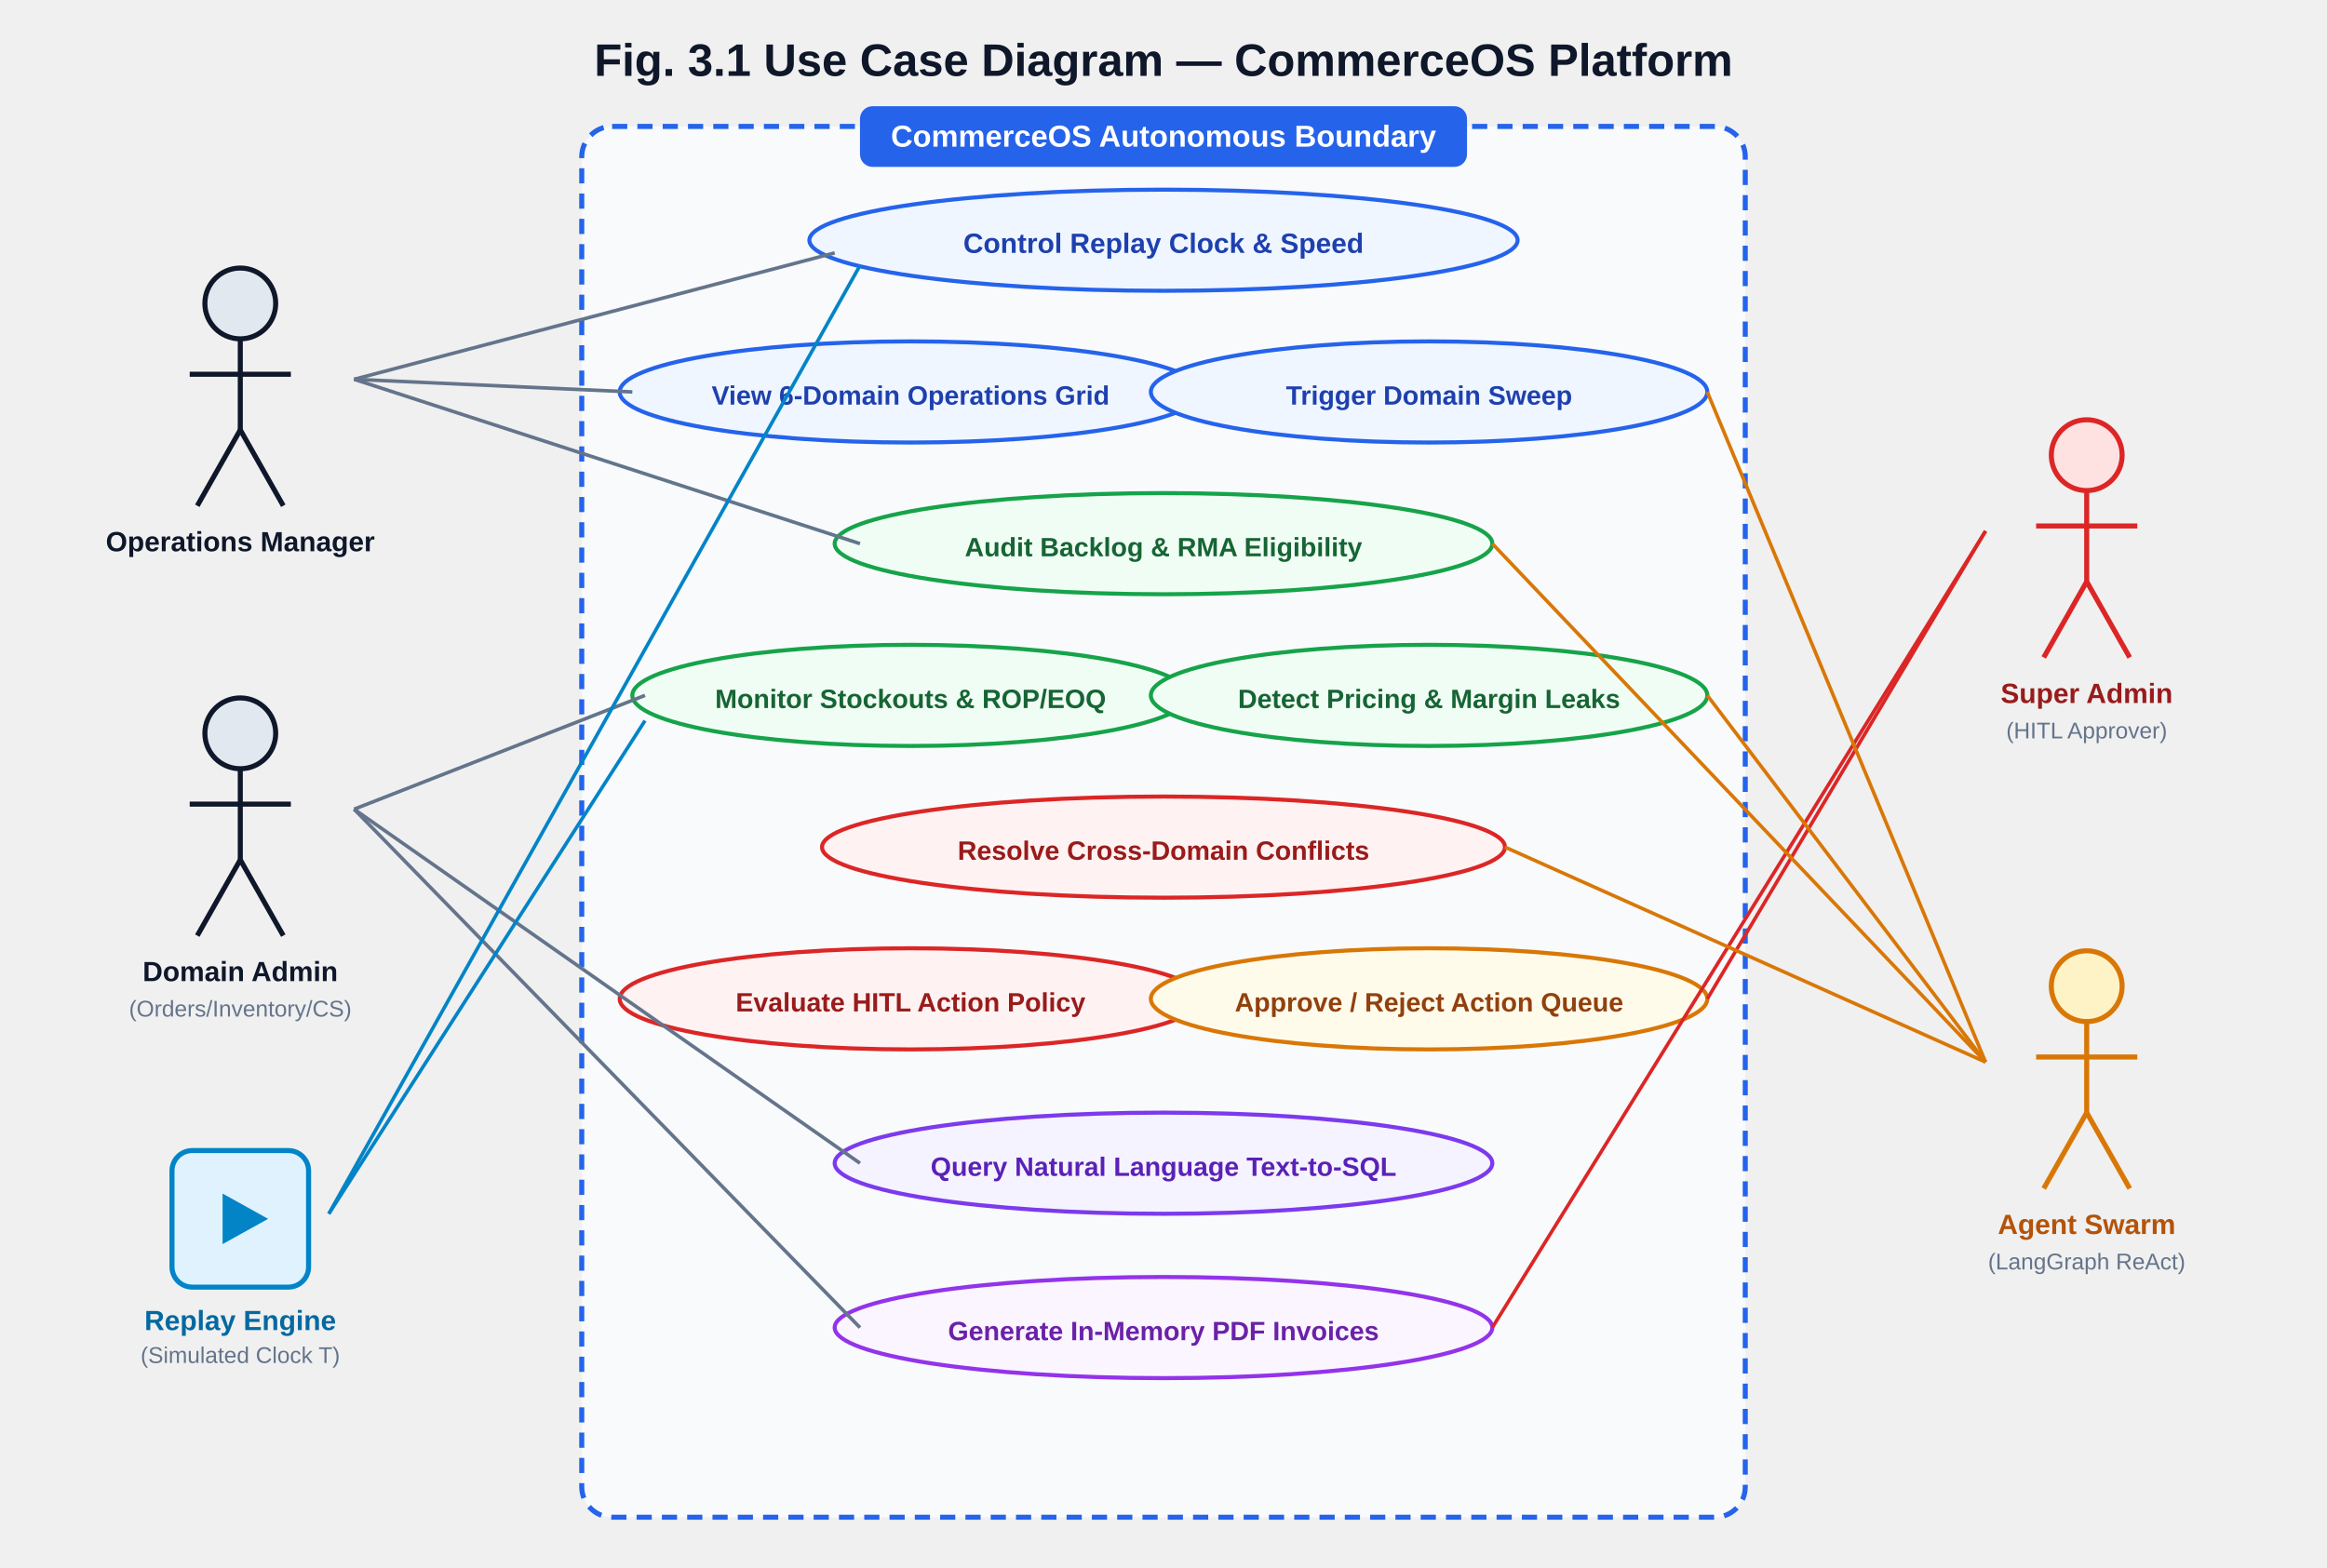
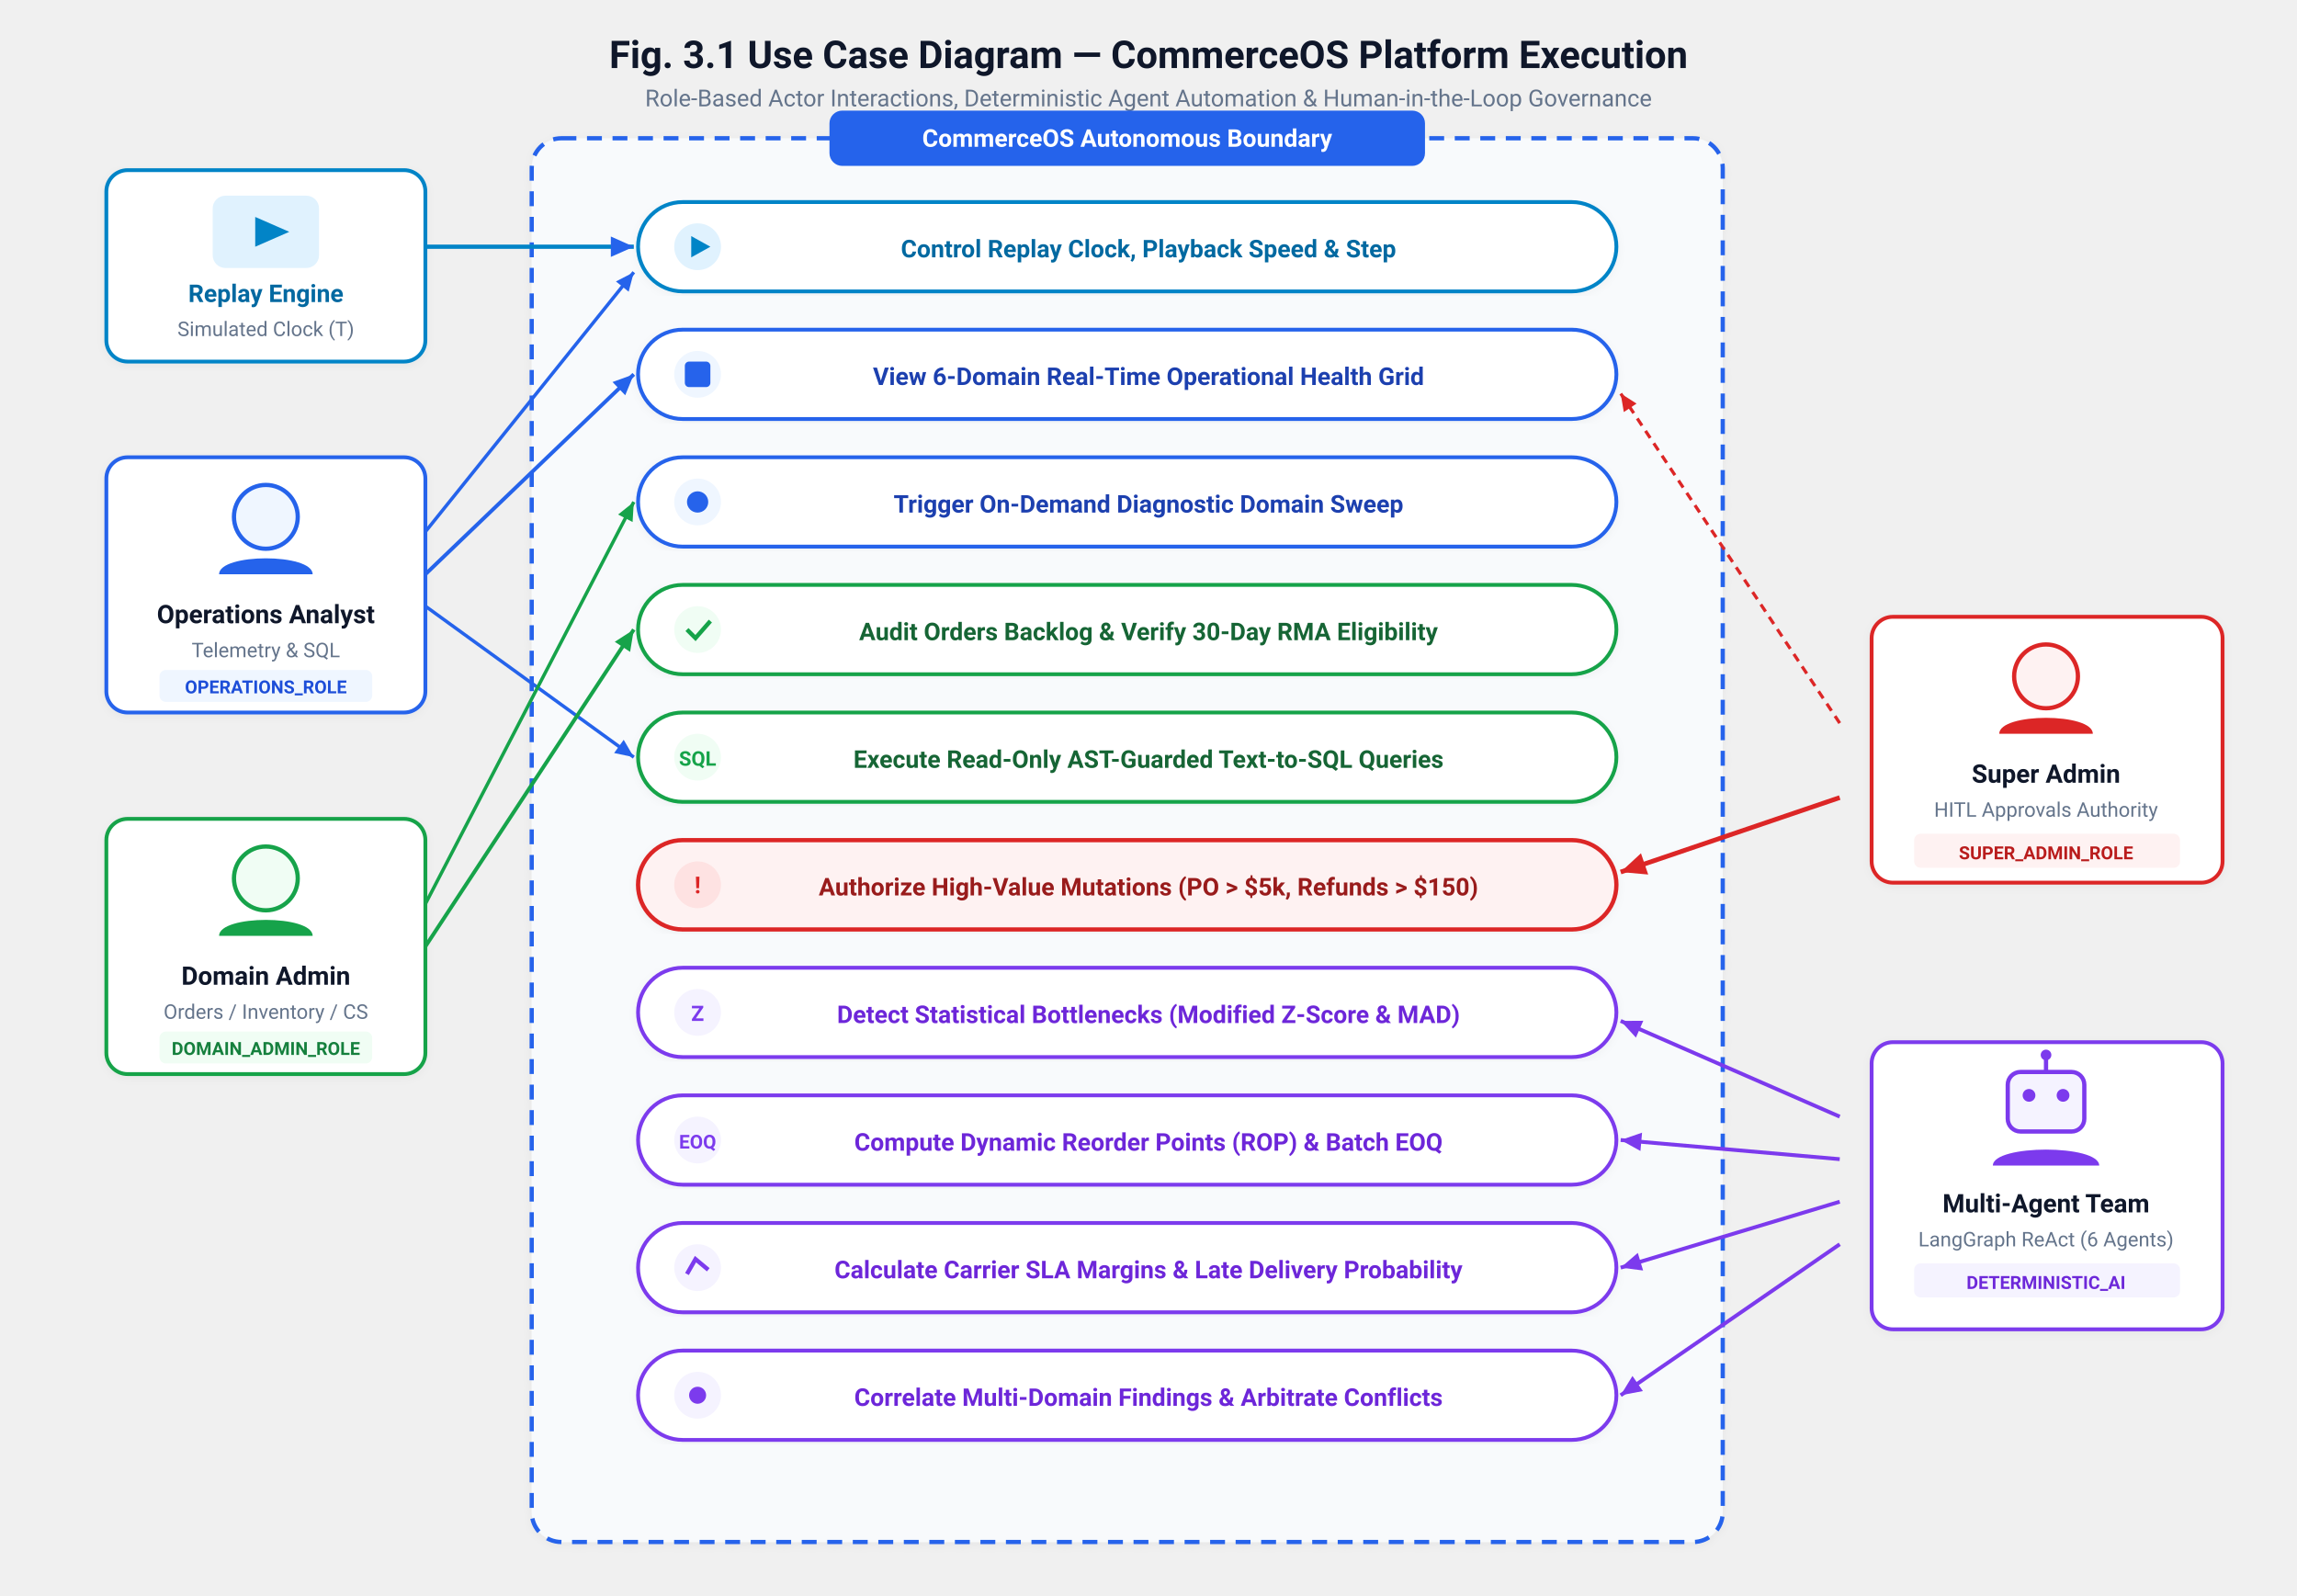
- <svg xmlns="http://www.w3.org/2000/svg" viewBox="0 0 920 620" width="100%" height="100%" style="background:#ffffff; font-family:'Segoe UI', Arial, sans-serif;">
+ <svg xmlns="http://www.w3.org/2000/svg" viewBox="0 0 1080 750" width="100%" height="100%" style="background:#ffffff; font-family:'Segoe UI', -apple-system, BlinkMacSystemFont, Roboto, sans-serif;">
  <defs>
-     <marker id="ar" viewBox="0 0 10 10" refX="10" refY="5" markerWidth="6" markerHeight="6" orient="auto-start-reverse">
-       <path d="M 0 0 L 10 5 L 0 10 z" fill="#475569" />
+     <filter id="ucShadow" x="-3%" y="-3%" width="106%" height="108%">
+       <feDropShadow dx="0" dy="3" stdDeviation="5" flood-color="#0f172a" flood-opacity="0.07" />
+       <feDropShadow dx="0" dy="1" stdDeviation="2" flood-color="#0f172a" flood-opacity="0.04" />
+     </filter>
+     <marker id="uc_arr_slate" viewBox="0 0 10 10" refX="9" refY="5" markerWidth="6" markerHeight="6" orient="auto">
+       <path d="M 0 1 L 9 5 L 0 9 z" fill="#475569" />
+     </marker>
+     <marker id="uc_arr_blue" viewBox="0 0 10 10" refX="9" refY="5" markerWidth="6" markerHeight="6" orient="auto">
+       <path d="M 0 1 L 9 5 L 0 9 z" fill="#2563eb" />
+     </marker>
+     <marker id="uc_arr_green" viewBox="0 0 10 10" refX="9" refY="5" markerWidth="6" markerHeight="6" orient="auto">
+       <path d="M 0 1 L 9 5 L 0 9 z" fill="#16a34a" />
+     </marker>
+     <marker id="uc_arr_red" viewBox="0 0 10 10" refX="9" refY="5" markerWidth="6" markerHeight="6" orient="auto">
+       <path d="M 0 1 L 9 5 L 0 9 z" fill="#dc2626" />
+     </marker>
+     <marker id="uc_arr_purple" viewBox="0 0 10 10" refX="9" refY="5" markerWidth="6" markerHeight="6" orient="auto">
+       <path d="M 0 1 L 9 5 L 0 9 z" fill="#7c3aed" />
    </marker>
  </defs>
-   <text x="460" y="30" text-anchor="middle" font-size="18" font-weight="bold" fill="#0f172a">Fig. 3.1 Use Case Diagram — CommerceOS Platform</text>
-   <rect x="230" y="50" width="460" height="550" rx="12" fill="#f8fafc" stroke="#2563eb" stroke-width="2" stroke-dasharray="6,4" />
-   <rect x="340" y="42" width="240" height="24" rx="5" fill="#2563eb" />
-   <text x="460" y="58" text-anchor="middle" font-size="12" font-weight="bold" fill="#ffffff">CommerceOS Autonomous Boundary</text>
-   <g transform="translate(60, 100)">
-     <circle cx="35" cy="20" r="14" fill="#e2e8f0" stroke="#0f172a" stroke-width="2" />
-     <line x1="35" y1="34" x2="35" y2="70" stroke="#0f172a" stroke-width="2" />
-     <line x1="15" y1="48" x2="55" y2="48" stroke="#0f172a" stroke-width="2" />
-     <line x1="35" y1="70" x2="18" y2="100" stroke="#0f172a" stroke-width="2" />
-     <line x1="35" y1="70" x2="52" y2="100" stroke="#0f172a" stroke-width="2" />
-     <text x="35" y="118" text-anchor="middle" font-size="11" font-weight="bold" fill="#0f172a">Operations Manager</text>
+   <text x="540" y="32" text-anchor="middle" font-size="18" font-weight="700" fill="#0f172a">Fig. 3.1 Use Case Diagram — CommerceOS Platform Execution</text>
+   <text x="540" y="50" text-anchor="middle" font-size="11" fill="#64748b">Role-Based Actor Interactions, Deterministic Agent Automation &amp; Human-in-the-Loop Governance</text>
+   <rect x="250" y="65" width="560" height="660" rx="14" fill="#f8fafc" stroke="#2563eb" stroke-width="2" stroke-dasharray="7,5" filter="url(#ucShadow)" />
+   <g transform="translate(390, 52)">
+     <rect x="0" y="0" width="280" height="26" rx="6" fill="#2563eb" />
+     <text x="140" y="17" text-anchor="middle" font-size="11.5" font-weight="700" fill="#ffffff">CommerceOS Autonomous Boundary</text>
  </g>
-   <g transform="translate(60, 270)">
-     <circle cx="35" cy="20" r="14" fill="#e2e8f0" stroke="#0f172a" stroke-width="2" />
-     <line x1="35" y1="34" x2="35" y2="70" stroke="#0f172a" stroke-width="2" />
-     <line x1="15" y1="48" x2="55" y2="48" stroke="#0f172a" stroke-width="2" />
-     <line x1="35" y1="70" x2="18" y2="100" stroke="#0f172a" stroke-width="2" />
-     <line x1="35" y1="70" x2="52" y2="100" stroke="#0f172a" stroke-width="2" />
-     <text x="35" y="118" text-anchor="middle" font-size="11" font-weight="bold" fill="#0f172a">Domain Admin</text>
-     <text x="35" y="132" text-anchor="middle" font-size="9" fill="#64748b">(Orders/Inventory/CS)</text>
+   <g transform="translate(35, 80)">
+     <rect x="15" y="0" width="150" height="90" rx="10" fill="#ffffff" stroke="#0284c7" stroke-width="1.8" filter="url(#ucShadow)" />
+     <rect x="65" y="12" width="50" height="34" rx="6" fill="#e0f2fe" />
+     <polygon points="85,22 101,29 85,36" fill="#0284c7" />
+     <text x="90" y="62" text-anchor="middle" font-size="11.5" font-weight="700" fill="#0369a1">Replay Engine</text>
+     <text x="90" y="78" text-anchor="middle" font-size="9.5" fill="#64748b">Simulated Clock (T)</text>
  </g>
-   <g transform="translate(60, 440)">
-     <rect x="8" y="15" width="54" height="54" rx="8" fill="#e0f2fe" stroke="#0284c7" stroke-width="2" />
-     <polygon points="28,32 46,42 28,52" fill="#0284c7" />
-     <text x="35" y="86" text-anchor="middle" font-size="11" font-weight="bold" fill="#0369a1">Replay Engine</text>
-     <text x="35" y="99" text-anchor="middle" font-size="9" fill="#64748b">(Simulated Clock T)</text>
+   <g transform="translate(35, 215)">
+     <rect x="15" y="0" width="150" height="120" rx="10" fill="#ffffff" stroke="#2563eb" stroke-width="1.8" filter="url(#ucShadow)" />
+     <circle cx="90" cy="28" r="15" fill="#eff6ff" stroke="#2563eb" stroke-width="2" />
+     <path d="M 68 55 C 68 45, 112 45, 112 55 Z" fill="#2563eb" />
+     <text x="90" y="78" text-anchor="middle" font-size="12" font-weight="700" fill="#0f172a">Operations Analyst</text>
+     <text x="90" y="94" text-anchor="middle" font-size="9.5" fill="#64748b">Telemetry &amp; SQL</text>
+     <rect x="40" y="100" width="100" height="15" rx="3" fill="#eff6ff" />
+     <text x="90" y="111" text-anchor="middle" font-size="8.5" font-weight="600" fill="#1d4ed8">OPERATIONS_ROLE</text>
  </g>
-   <g transform="translate(790, 160)">
-     <circle cx="35" cy="20" r="14" fill="#fee2e2" stroke="#dc2626" stroke-width="2" />
-     <line x1="35" y1="34" x2="35" y2="70" stroke="#dc2626" stroke-width="2" />
-     <line x1="15" y1="48" x2="55" y2="48" stroke="#dc2626" stroke-width="2" />
-     <line x1="35" y1="70" x2="18" y2="100" stroke="#dc2626" stroke-width="2" />
-     <line x1="35" y1="70" x2="52" y2="100" stroke="#dc2626" stroke-width="2" />
-     <text x="35" y="118" text-anchor="middle" font-size="11" font-weight="bold" fill="#991b1b">Super Admin</text>
-     <text x="35" y="132" text-anchor="middle" font-size="9" fill="#64748b">(HITL Approver)</text>
+   <g transform="translate(35, 385)">
+     <rect x="15" y="0" width="150" height="120" rx="10" fill="#ffffff" stroke="#16a34a" stroke-width="1.8" filter="url(#ucShadow)" />
+     <circle cx="90" cy="28" r="15" fill="#f0fdf4" stroke="#16a34a" stroke-width="2" />
+     <path d="M 68 55 C 68 45, 112 45, 112 55 Z" fill="#16a34a" />
+     <text x="90" y="78" text-anchor="middle" font-size="12" font-weight="700" fill="#0f172a">Domain Admin</text>
+     <text x="90" y="94" text-anchor="middle" font-size="9.5" fill="#64748b">Orders / Inventory / CS</text>
+     <rect x="40" y="100" width="100" height="15" rx="3" fill="#f0fdf4" />
+     <text x="90" y="111" text-anchor="middle" font-size="8.5" font-weight="600" fill="#15803d">DOMAIN_ADMIN_ROLE</text>
  </g>
-   <g transform="translate(790, 370)">
-     <circle cx="35" cy="20" r="14" fill="#fef3c7" stroke="#d97706" stroke-width="2" />
-     <line x1="35" y1="34" x2="35" y2="70" stroke="#d97706" stroke-width="2" />
-     <line x1="15" y1="48" x2="55" y2="48" stroke="#d97706" stroke-width="2" />
-     <line x1="35" y1="70" x2="18" y2="100" stroke="#d97706" stroke-width="2" />
-     <line x1="35" y1="70" x2="52" y2="100" stroke="#d97706" stroke-width="2" />
-     <text x="35" y="118" text-anchor="middle" font-size="11" font-weight="bold" fill="#b45309">Agent Swarm</text>
-     <text x="35" y="132" text-anchor="middle" font-size="9" fill="#64748b">(LangGraph ReAct)</text>
+   <g transform="translate(865, 290)">
+     <rect x="15" y="0" width="165" height="125" rx="10" fill="#ffffff" stroke="#dc2626" stroke-width="1.8" filter="url(#ucShadow)" />
+     <circle cx="97" cy="28" r="15" fill="#fef2f2" stroke="#dc2626" stroke-width="2" />
+     <path d="M 75 55 C 75 45, 119 45, 119 55 Z" fill="#dc2626" />
+     <text x="97" y="78" text-anchor="middle" font-size="12" font-weight="700" fill="#0f172a">Super Admin</text>
+     <text x="97" y="94" text-anchor="middle" font-size="9.5" fill="#64748b">HITL Approvals Authority</text>
+     <rect x="35" y="102" width="125" height="16" rx="3" fill="#fef2f2" />
+     <text x="97" y="114" text-anchor="middle" font-size="8.5" font-weight="700" fill="#b91c1c">SUPER_ADMIN_ROLE</text>
  </g>
-   <ellipse cx="460" cy="95" rx="140" ry="20" fill="#eff6ff" stroke="#2563eb" stroke-width="1.6" />
-   <text x="460" y="100" text-anchor="middle" font-size="11" font-weight="600" fill="#1e40af">Control Replay Clock &amp; Speed</text>
-   <ellipse cx="360" cy="155" rx="115" ry="20" fill="#eff6ff" stroke="#2563eb" stroke-width="1.6" />
-   <text x="360" y="160" text-anchor="middle" font-size="10.5" font-weight="600" fill="#1e40af">View 6-Domain Operations Grid</text>
-   <ellipse cx="565" cy="155" rx="110" ry="20" fill="#eff6ff" stroke="#2563eb" stroke-width="1.6" />
-   <text x="565" y="160" text-anchor="middle" font-size="10.5" font-weight="600" fill="#1e40af">Trigger Domain Sweep</text>
-   <ellipse cx="460" cy="215" rx="130" ry="20" fill="#f0fdf4" stroke="#16a34a" stroke-width="1.6" />
-   <text x="460" y="220" text-anchor="middle" font-size="10.5" font-weight="600" fill="#166534">Audit Backlog &amp; RMA Eligibility</text>
-   <ellipse cx="360" cy="275" rx="110" ry="20" fill="#f0fdf4" stroke="#16a34a" stroke-width="1.6" />
-   <text x="360" y="280" text-anchor="middle" font-size="10.5" font-weight="600" fill="#166534">Monitor Stockouts &amp; ROP/EOQ</text>
-   <ellipse cx="565" cy="275" rx="110" ry="20" fill="#f0fdf4" stroke="#16a34a" stroke-width="1.6" />
-   <text x="565" y="280" text-anchor="middle" font-size="10.5" font-weight="600" fill="#166534">Detect Pricing &amp; Margin Leaks</text>
-   <ellipse cx="460" cy="335" rx="135" ry="20" fill="#fef2f2" stroke="#dc2626" stroke-width="1.6" />
-   <text x="460" y="340" text-anchor="middle" font-size="10.5" font-weight="600" fill="#991b1b">Resolve Cross-Domain Conflicts</text>
-   <ellipse cx="360" cy="395" rx="115" ry="20" fill="#fef2f2" stroke="#dc2626" stroke-width="1.6" />
-   <text x="360" y="400" text-anchor="middle" font-size="10.5" font-weight="600" fill="#991b1b">Evaluate HITL Action Policy</text>
-   <ellipse cx="565" cy="395" rx="110" ry="20" fill="#fffbeb" stroke="#d97706" stroke-width="1.6" />
-   <text x="565" y="400" text-anchor="middle" font-size="10.5" font-weight="600" fill="#92400e">Approve / Reject Action Queue</text>
-   <ellipse cx="460" cy="460" rx="130" ry="20" fill="#f5f3ff" stroke="#7c3aed" stroke-width="1.6" />
-   <text x="460" y="465" text-anchor="middle" font-size="10.5" font-weight="600" fill="#5b21b6">Query Natural Language Text-to-SQL</text>
-   <ellipse cx="460" cy="525" rx="130" ry="20" fill="#faf5ff" stroke="#9333ea" stroke-width="1.6" />
-   <text x="460" y="530" text-anchor="middle" font-size="10.5" font-weight="600" fill="#6b21a8">Generate In-Memory PDF Invoices</text>
-   <line x1="140" y1="150" x2="330" y2="100" stroke="#64748b" stroke-width="1.4" />
-   <line x1="140" y1="150" x2="250" y2="155" stroke="#64748b" stroke-width="1.4" />
-   <line x1="140" y1="150" x2="340" y2="215" stroke="#64748b" stroke-width="1.4" />
-   <line x1="140" y1="320" x2="255" y2="275" stroke="#64748b" stroke-width="1.4" />
-   <line x1="140" y1="320" x2="340" y2="460" stroke="#64748b" stroke-width="1.4" />
-   <line x1="140" y1="320" x2="340" y2="525" stroke="#64748b" stroke-width="1.4" />
-   <line x1="130" y1="480" x2="340" y2="105" stroke="#0284c7" stroke-width="1.4" />
-   <line x1="130" y1="480" x2="255" y2="285" stroke="#0284c7" stroke-width="1.4" />
-   <line x1="785" y1="210" x2="675" y2="395" stroke="#dc2626" stroke-width="1.4" />
-   <line x1="785" y1="210" x2="590" y2="525" stroke="#dc2626" stroke-width="1.4" />
-   <line x1="785" y1="420" x2="595" y2="335" stroke="#d97706" stroke-width="1.4" />
-   <line x1="785" y1="420" x2="675" y2="275" stroke="#d97706" stroke-width="1.4" />
-   <line x1="785" y1="420" x2="590" y2="215" stroke="#d97706" stroke-width="1.4" />
-   <line x1="785" y1="420" x2="675" y2="155" stroke="#d97706" stroke-width="1.4" />
+   <g transform="translate(865, 490)">
+     <rect x="15" y="0" width="165" height="135" rx="10" fill="#ffffff" stroke="#7c3aed" stroke-width="1.8" filter="url(#ucShadow)" />
+     <rect x="79" y="14" width="36" height="28" rx="6" fill="#f5f3ff" stroke="#7c3aed" stroke-width="2" />
+     <circle cx="89" cy="25" r="3" fill="#7c3aed" />
+     <circle cx="105" cy="25" r="3" fill="#7c3aed" />
+     <line x1="97" y1="14" x2="97" y2="7" stroke="#7c3aed" stroke-width="2" />
+     <circle cx="97" cy="6" r="2.5" fill="#7c3aed" />
+     <path d="M 72 58 C 72 48, 122 48, 122 58 Z" fill="#7c3aed" />
+     <text x="97" y="80" text-anchor="middle" font-size="12" font-weight="700" fill="#0f172a">Multi-Agent Team</text>
+     <text x="97" y="96" text-anchor="middle" font-size="9.5" fill="#64748b">LangGraph ReAct (6 Agents)</text>
+     <rect x="35" y="104" width="125" height="16" rx="3" fill="#f5f3ff" />
+     <text x="97" y="116" text-anchor="middle" font-size="8.5" font-weight="600" fill="#6d28d9">DETERMINISTIC_AI</text>
+   </g>
+   <g transform="translate(300, 95)" filter="url(#ucShadow)">
+     <rect x="0" y="0" width="460" height="42" rx="21" fill="#ffffff" stroke="#0284c7" stroke-width="1.8" />
+     <circle cx="28" cy="21" r="11" fill="#e0f2fe" />
+     <polygon points="25,16 34,21 25,26" fill="#0284c7" />
+     <text x="240" y="26" text-anchor="middle" font-size="11.5" font-weight="600" fill="#0369a1">Control Replay Clock, Playback Speed &amp; Step</text>
+   </g>
+   <g transform="translate(300, 155)" filter="url(#ucShadow)">
+     <rect x="0" y="0" width="460" height="42" rx="21" fill="#ffffff" stroke="#2563eb" stroke-width="1.8" />
+     <circle cx="28" cy="21" r="11" fill="#eff6ff" />
+     <rect x="22" y="15" width="12" height="12" rx="2" fill="#2563eb" />
+     <text x="240" y="26" text-anchor="middle" font-size="11.5" font-weight="600" fill="#1e40af">View 6-Domain Real-Time Operational Health Grid</text>
+   </g>
+   <g transform="translate(300, 215)" filter="url(#ucShadow)">
+     <rect x="0" y="0" width="460" height="42" rx="21" fill="#ffffff" stroke="#2563eb" stroke-width="1.8" />
+     <circle cx="28" cy="21" r="11" fill="#eff6ff" />
+     <circle cx="28" cy="21" r="5" fill="#2563eb" />
+     <text x="240" y="26" text-anchor="middle" font-size="11.5" font-weight="600" fill="#1e40af">Trigger On-Demand Diagnostic Domain Sweep</text>
+   </g>
+   <g transform="translate(300, 275)" filter="url(#ucShadow)">
+     <rect x="0" y="0" width="460" height="42" rx="21" fill="#ffffff" stroke="#16a34a" stroke-width="1.8" />
+     <circle cx="28" cy="21" r="11" fill="#f0fdf4" />
+     <polyline points="23,21 27,25 34,17" fill="none" stroke="#16a34a" stroke-width="2" />
+     <text x="240" y="26" text-anchor="middle" font-size="11.5" font-weight="600" fill="#166534">Audit Orders Backlog &amp; Verify 30-Day RMA Eligibility</text>
+   </g>
+   <g transform="translate(300, 335)" filter="url(#ucShadow)">
+     <rect x="0" y="0" width="460" height="42" rx="21" fill="#ffffff" stroke="#16a34a" stroke-width="1.8" />
+     <circle cx="28" cy="21" r="11" fill="#f0fdf4" />
+     <text x="28" y="25" text-anchor="middle" font-size="9.5" font-weight="bold" fill="#16a34a">SQL</text>
+     <text x="240" y="26" text-anchor="middle" font-size="11.5" font-weight="600" fill="#166534">Execute Read-Only AST-Guarded Text-to-SQL Queries</text>
+   </g>
+   <g transform="translate(300, 395)" filter="url(#ucShadow)">
+     <rect x="0" y="0" width="460" height="42" rx="21" fill="#fef2f2" stroke="#dc2626" stroke-width="2" />
+     <circle cx="28" cy="21" r="11" fill="#fee2e2" />
+     <text x="28" y="25" text-anchor="middle" font-size="11" font-weight="bold" fill="#dc2626">!</text>
+     <text x="240" y="26" text-anchor="middle" font-size="11.5" font-weight="700" fill="#991b1b">Authorize High-Value Mutations (PO &gt; $5k, Refunds &gt; $150)</text>
+   </g>
+   <g transform="translate(300, 455)" filter="url(#ucShadow)">
+     <rect x="0" y="0" width="460" height="42" rx="21" fill="#ffffff" stroke="#7c3aed" stroke-width="1.8" />
+     <circle cx="28" cy="21" r="11" fill="#f5f3ff" />
+     <text x="28" y="25" text-anchor="middle" font-size="10" font-weight="bold" fill="#7c3aed">Z</text>
+     <text x="240" y="26" text-anchor="middle" font-size="11.5" font-weight="600" fill="#6d28d9">Detect Statistical Bottlenecks (Modified Z-Score &amp; MAD)</text>
+   </g>
+   <g transform="translate(300, 515)" filter="url(#ucShadow)">
+     <rect x="0" y="0" width="460" height="42" rx="21" fill="#ffffff" stroke="#7c3aed" stroke-width="1.8" />
+     <circle cx="28" cy="21" r="11" fill="#f5f3ff" />
+     <text x="28" y="25" text-anchor="middle" font-size="9" font-weight="bold" fill="#7c3aed">EOQ</text>
+     <text x="240" y="26" text-anchor="middle" font-size="11.5" font-weight="600" fill="#6d28d9">Compute Dynamic Reorder Points (ROP) &amp; Batch EOQ</text>
+   </g>
+   <g transform="translate(300, 575)" filter="url(#ucShadow)">
+     <rect x="0" y="0" width="460" height="42" rx="21" fill="#ffffff" stroke="#7c3aed" stroke-width="1.8" />
+     <circle cx="28" cy="21" r="11" fill="#f5f3ff" />
+     <polyline points="23,24 27,17 33,22" fill="none" stroke="#7c3aed" stroke-width="2" />
+     <text x="240" y="26" text-anchor="middle" font-size="11.5" font-weight="600" fill="#6d28d9">Calculate Carrier SLA Margins &amp; Late Delivery Probability</text>
+   </g>
+   <g transform="translate(300, 635)" filter="url(#ucShadow)">
+     <rect x="0" y="0" width="460" height="42" rx="21" fill="#ffffff" stroke="#7c3aed" stroke-width="1.8" />
+     <circle cx="28" cy="21" r="11" fill="#f5f3ff" />
+     <circle cx="28" cy="21" r="4" fill="#7c3aed" />
+     <text x="240" y="26" text-anchor="middle" font-size="11.5" font-weight="600" fill="#6d28d9">Correlate Multi-Domain Findings &amp; Arbitrate Conflicts</text>
+   </g>
+   <path d="M 200 116 H 298" stroke="#0284c7" stroke-width="2" fill="none" marker-end="url(#uc_arr_blue)" />
+   <path d="M 200 250 L 298 128" stroke="#2563eb" stroke-width="1.6" fill="none" marker-end="url(#uc_arr_blue)" />
+   <path d="M 200 270 L 298 176" stroke="#2563eb" stroke-width="1.8" fill="none" marker-end="url(#uc_arr_blue)" />
+   <path d="M 200 285 L 298 356" stroke="#2563eb" stroke-width="1.6" fill="none" marker-end="url(#uc_arr_blue)" />
+   <path d="M 200 425 L 298 236" stroke="#16a34a" stroke-width="1.6" fill="none" marker-end="url(#uc_arr_green)" />
+   <path d="M 200 445 L 298 296" stroke="#16a34a" stroke-width="1.8" fill="none" marker-end="url(#uc_arr_green)" />
+   <path d="M 865 375 L 762 410" stroke="#dc2626" stroke-width="2.2" fill="none" marker-end="url(#uc_arr_red)" />
+   <path d="M 865 340 L 762 185" stroke="#dc2626" stroke-width="1.5" stroke-dasharray="4,3" fill="none" marker-end="url(#uc_arr_red)" />
+   <path d="M 865 525 L 762 480" stroke="#7c3aed" stroke-width="1.8" fill="none" marker-end="url(#uc_arr_purple)" />
+   <path d="M 865 545 L 762 536" stroke="#7c3aed" stroke-width="1.8" fill="none" marker-end="url(#uc_arr_purple)" />
+   <path d="M 865 565 L 762 596" stroke="#7c3aed" stroke-width="1.8" fill="none" marker-end="url(#uc_arr_purple)" />
+   <path d="M 865 585 L 762 656" stroke="#7c3aed" stroke-width="1.8" fill="none" marker-end="url(#uc_arr_purple)" />
</svg>
